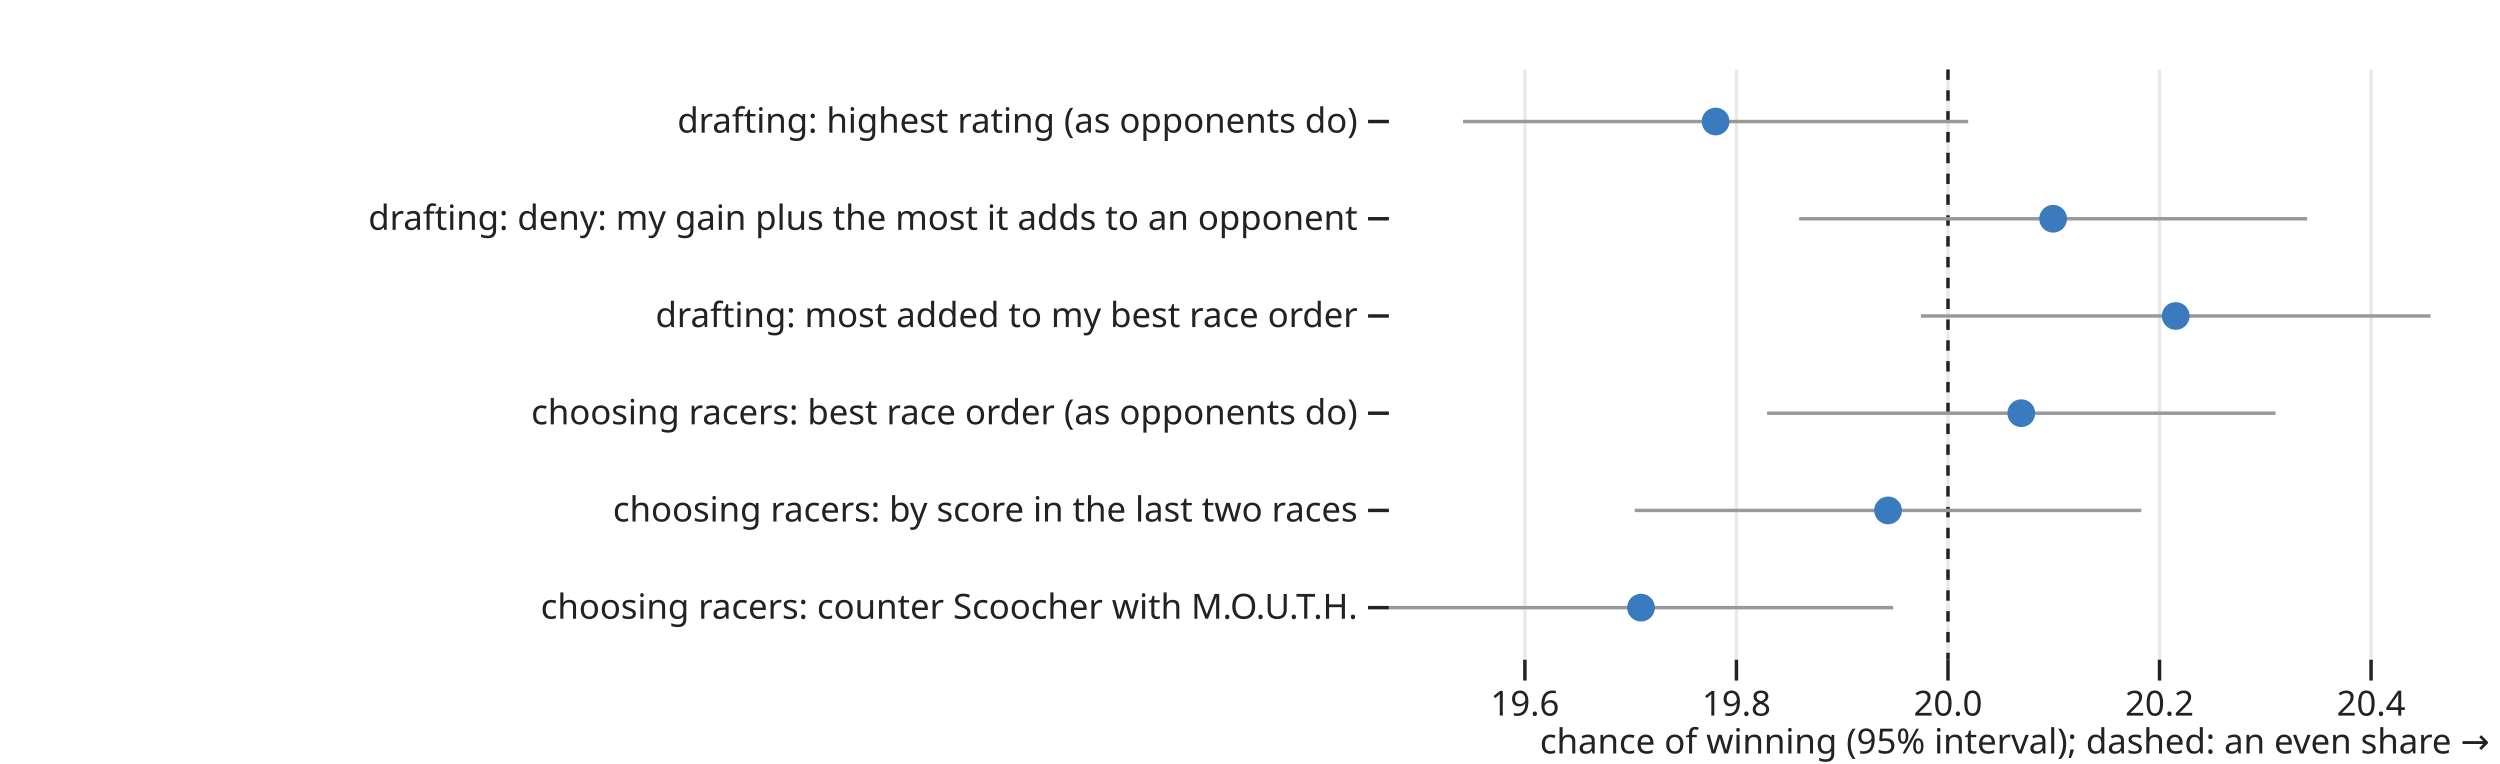
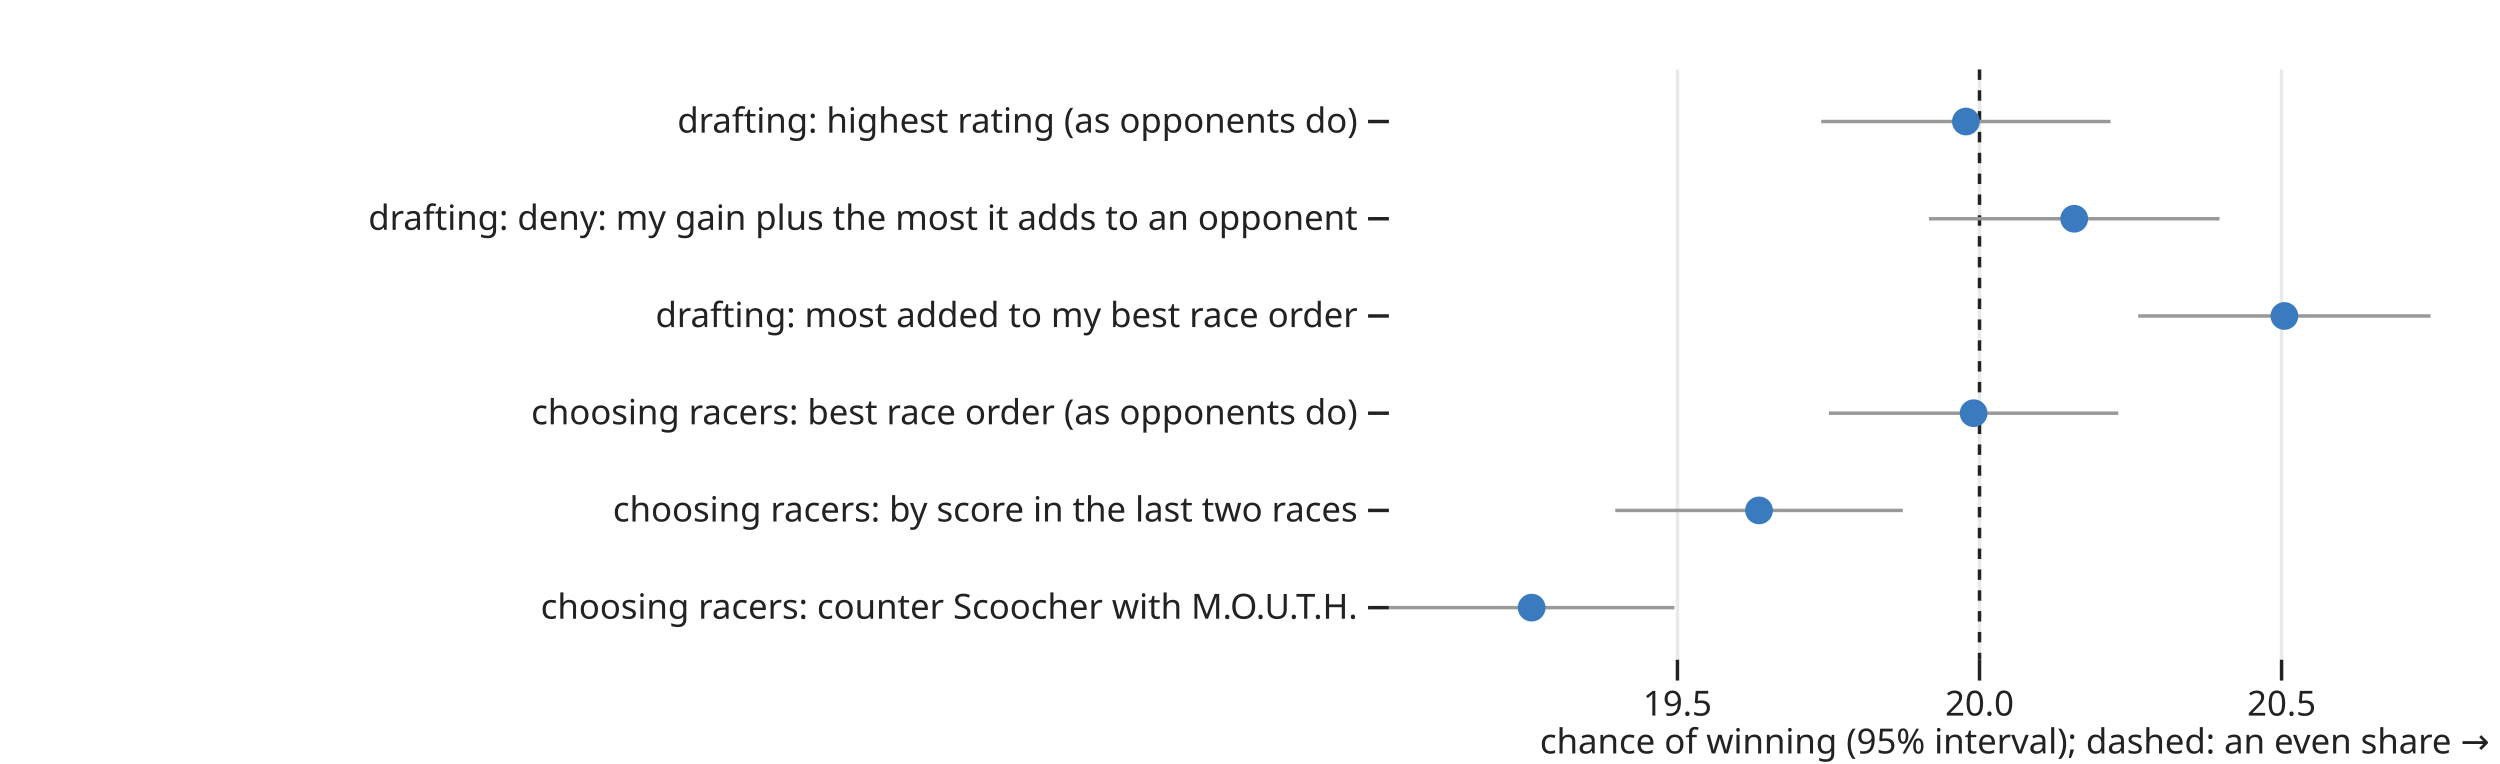
<svg xmlns="http://www.w3.org/2000/svg" class="plot-d6a7b5" fill="currentColor" font-family="system-ui, sans-serif" font-size="10" text-anchor="middle" width="720" height="220" viewBox="0 0 720 220" style="background: white; color: rgb(34, 34, 34);">
  <style>:where(.plot-d6a7b5) {
  --plot-background: white;
  display: block;
  height: auto;
  height: intrinsic;
  max-width: 100%;
}
:where(.plot-d6a7b5 text),
:where(.plot-d6a7b5 tspan) {
  white-space: pre;
}</style>
  <g aria-label="y-axis tick" aria-hidden="true" fill="none" stroke="currentColor">
    <path transform="translate(400,35)" d="M0,0L-6,0" />
    <path transform="translate(400,63)" d="M0,0L-6,0" />
    <path transform="translate(400,91)" d="M0,0L-6,0" />
    <path transform="translate(400,119)" d="M0,0L-6,0" />
    <path transform="translate(400,147)" d="M0,0L-6,0" />
    <path transform="translate(400,175)" d="M0,0L-6,0" />
  </g>
  <g aria-label="y-axis tick label" text-anchor="end" transform="translate(-9,0)">
    <text y="0.32em" transform="translate(400,35)">drafting: highest rating (as opponents do)</text>
    <text y="0.32em" transform="translate(400,63)">drafting: deny: my gain plus the most it adds to an opponent</text>
    <text y="0.32em" transform="translate(400,91)">drafting: most added to my best race order</text>
    <text y="0.32em" transform="translate(400,119)">choosing racers: best race order (as opponents do)</text>
    <text y="0.32em" transform="translate(400,147)">choosing racers: by score in the last two races</text>
    <text y="0.32em" transform="translate(400,175)">choosing racers: counter Scoocher with M.O.U.T.H.</text>
  </g>
  <g aria-label="x-grid" aria-hidden="true" stroke="currentColor" stroke-opacity="0.1">
-     <line x1="439.171" x2="439.171" y1="20" y2="190" />
-     <line x1="500.095" x2="500.095" y1="20" y2="190" />
-     <line x1="561.019" x2="561.019" y1="20" y2="190" />
-     <line x1="621.943" x2="621.943" y1="20" y2="190" />
-     <line x1="682.867" x2="682.867" y1="20" y2="190" />
+     <line x1="483.104" x2="483.104" y1="20" y2="190" />
+     <line x1="570.099" x2="570.099" y1="20" y2="190" />
+     <line x1="657.094" x2="657.094" y1="20" y2="190" />
  </g>
  <g aria-label="x-axis tick" aria-hidden="true" fill="none" stroke="currentColor">
-     <path transform="translate(439.1715,190)" d="M0,0L0,6" />
-     <path transform="translate(500.0953,190)" d="M0,0L0,6" />
-     <path transform="translate(561.0191,190)" d="M0,0L0,6" />
-     <path transform="translate(621.9429,190)" d="M0,0L0,6" />
-     <path transform="translate(682.8667,190)" d="M0,0L0,6" />
+     <path transform="translate(483.104,190)" d="M0,0L0,6" />
+     <path transform="translate(570.0992,190)" d="M0,0L0,6" />
+     <path transform="translate(657.0945,190)" d="M0,0L0,6" />
  </g>
  <g aria-label="x-axis tick label" font-variant="tabular-nums" transform="translate(0,9)">
-     <text y="0.71em" transform="translate(439.1715,190)">19.6</text>
-     <text y="0.71em" transform="translate(500.0953,190)">19.8</text>
-     <text y="0.71em" transform="translate(561.0191,190)">20.0</text>
-     <text y="0.71em" transform="translate(621.9429,190)">20.2</text>
-     <text y="0.71em" transform="translate(682.8667,190)">20.4</text>
+     <text y="0.71em" transform="translate(483.104,190)">19.5</text>
+     <text y="0.71em" transform="translate(570.0992,190)">20.0</text>
+     <text y="0.71em" transform="translate(657.0945,190)">20.5</text>
  </g>
  <g aria-label="x-axis label" text-anchor="end" transform="translate(17,27)">
    <text transform="translate(700,190)">chance of winning (95% interval); dashed: an even share →</text>
  </g>
  <g aria-label="rule" stroke="#222" stroke-dasharray="3,3">
-     <line x1="561.019" x2="561.019" y1="20" y2="190" />
+     <line x1="570.099" x2="570.099" y1="20" y2="190" />
  </g>
  <g aria-label="rule" stroke="#999">
-     <line x1="421.349" x2="566.83" y1="35" y2="35" />
-     <line x1="518.158" x2="664.439" y1="63" y2="63" />
-     <line x1="553.217" x2="700" y1="91" y2="91" />
-     <line x1="508.913" x2="655.335" y1="119" y2="119" />
-     <line x1="470.808" x2="616.707" y1="147" y2="147" />
-     <line x1="400" x2="545.217" y1="175" y2="175" />
+     <line x1="524.502" x2="607.855" y1="35" y2="35" />
+     <line x1="555.543" x2="639.213" y1="63" y2="63" />
+     <line x1="615.801" x2="700" y1="91" y2="91" />
+     <line x1="526.745" x2="610.061" y1="119" y2="119" />
+     <line x1="465.189" x2="548.008" y1="147" y2="147" />
+     <line x1="400" x2="482.234" y1="175" y2="175" />
  </g>
  <g aria-label="dot" fill="#3a7bbf">
-     <circle cx="494.089" cy="35" r="4" />
-     <circle cx="591.298" cy="63" r="4" />
-     <circle cx="626.609" cy="91" r="4" />
-     <circle cx="582.124" cy="119" r="4" />
-     <circle cx="543.757" cy="147" r="4" />
-     <circle cx="472.608" cy="175" r="4" />
+     <circle cx="566.179" cy="35" r="4" />
+     <circle cx="597.378" cy="63" r="4" />
+     <circle cx="657.901" cy="91" r="4" />
+     <circle cx="568.403" cy="119" r="4" />
+     <circle cx="506.599" cy="147" r="4" />
+     <circle cx="441.117" cy="175" r="4" />
  </g>
</svg>
